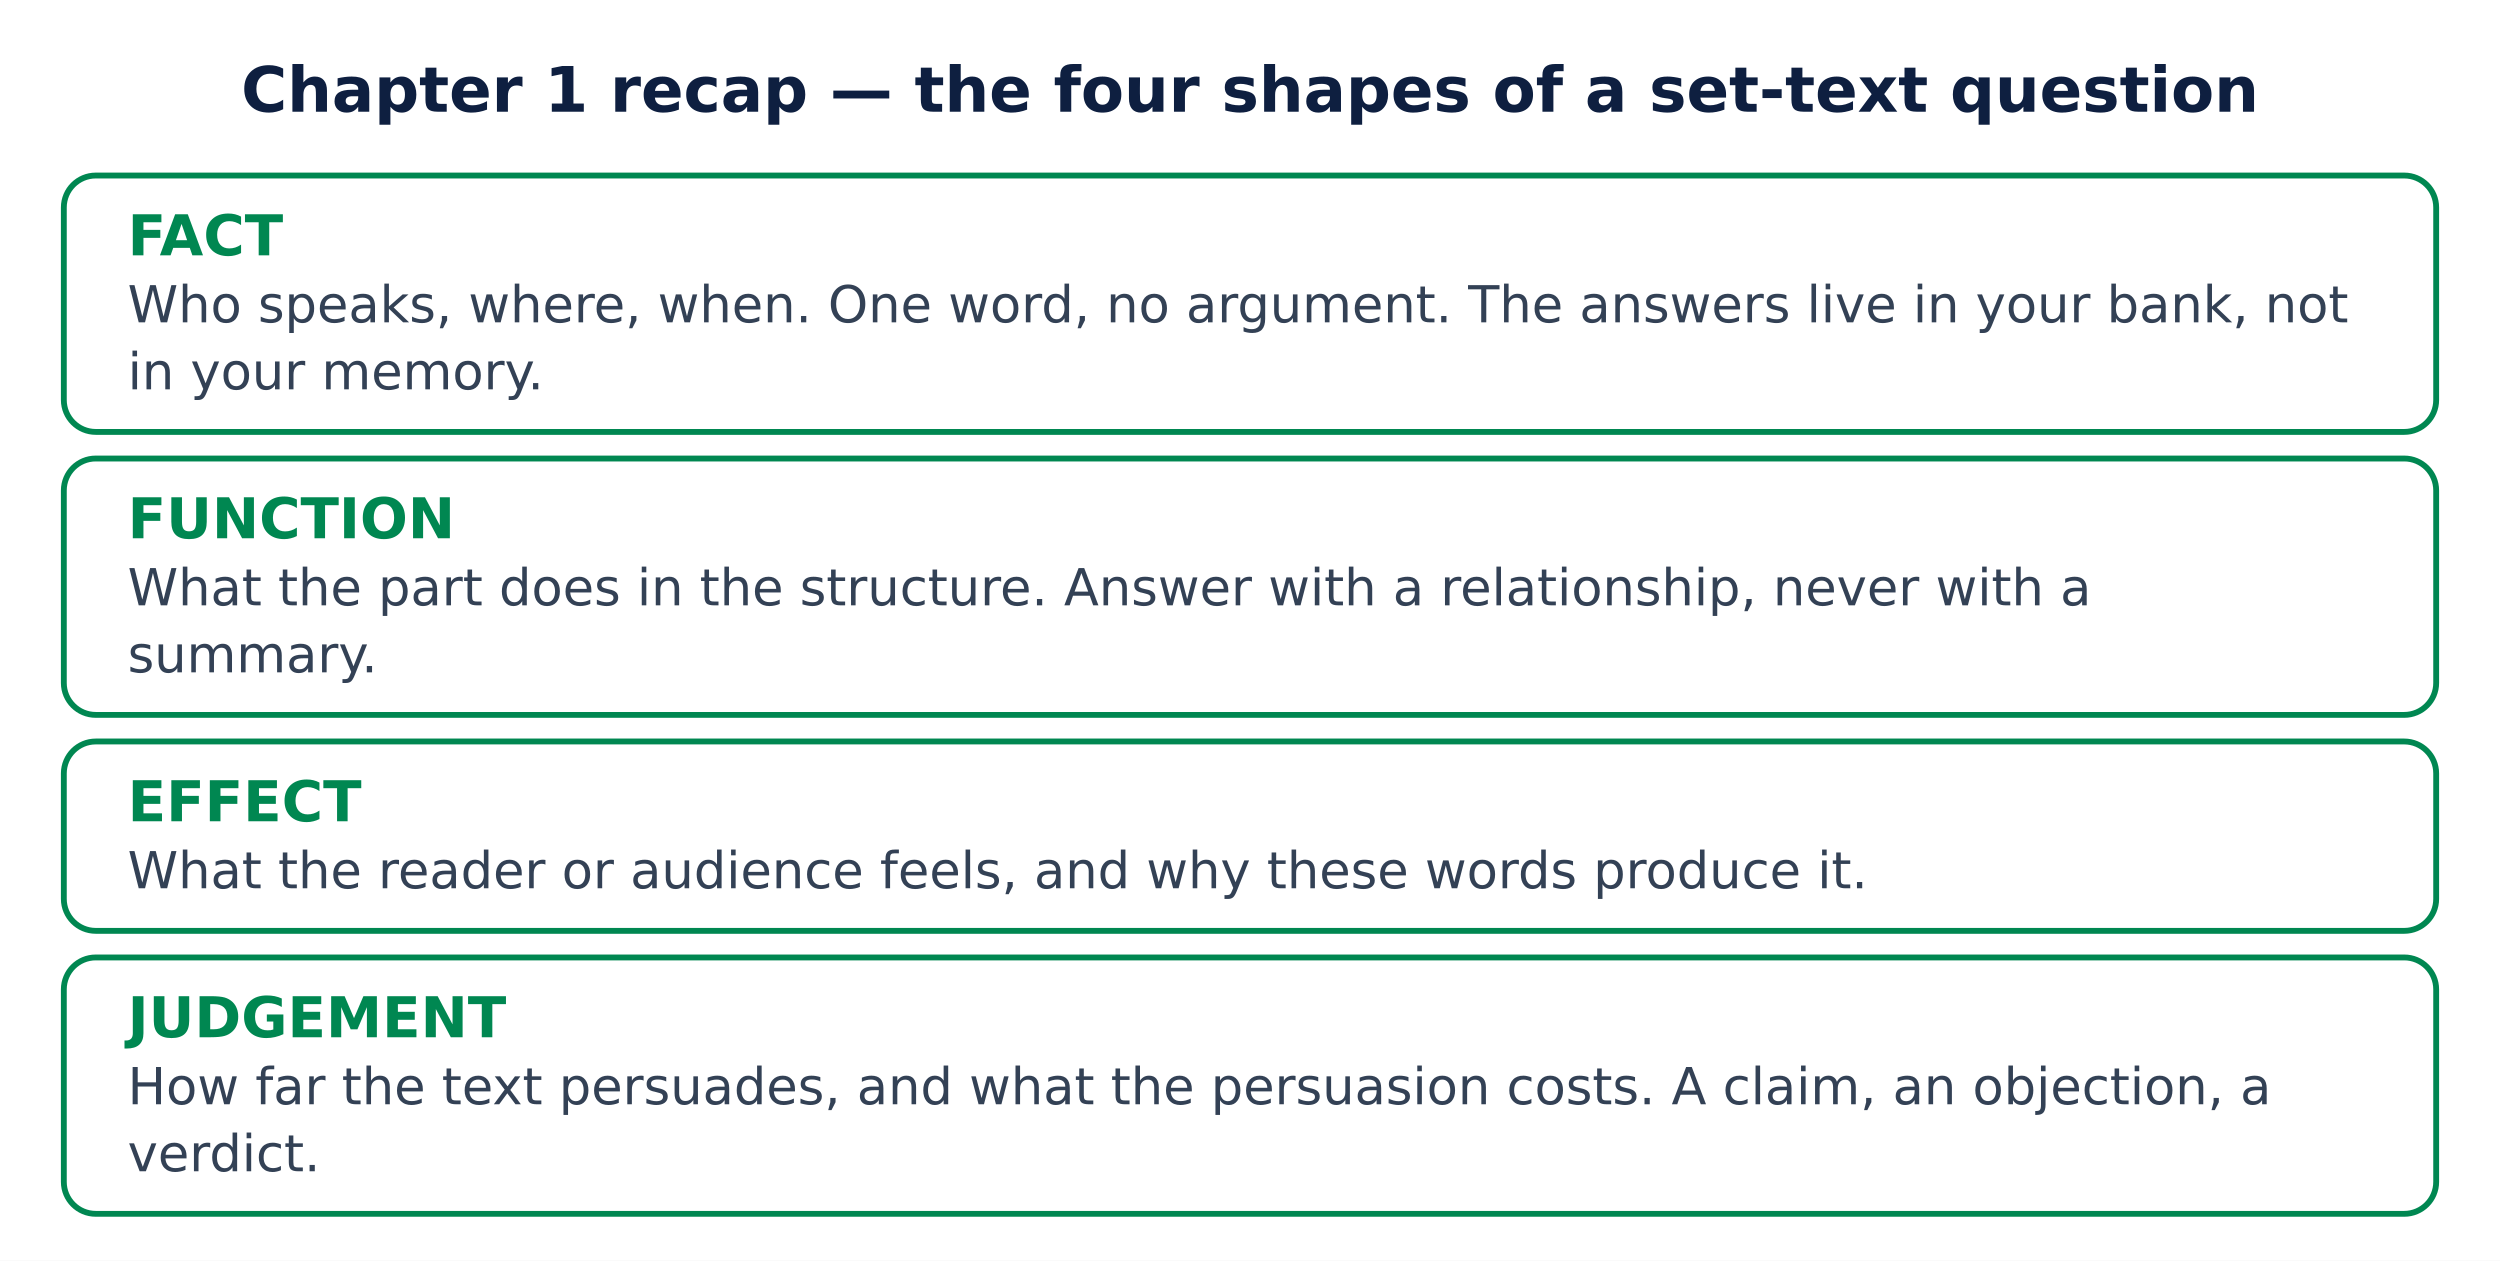
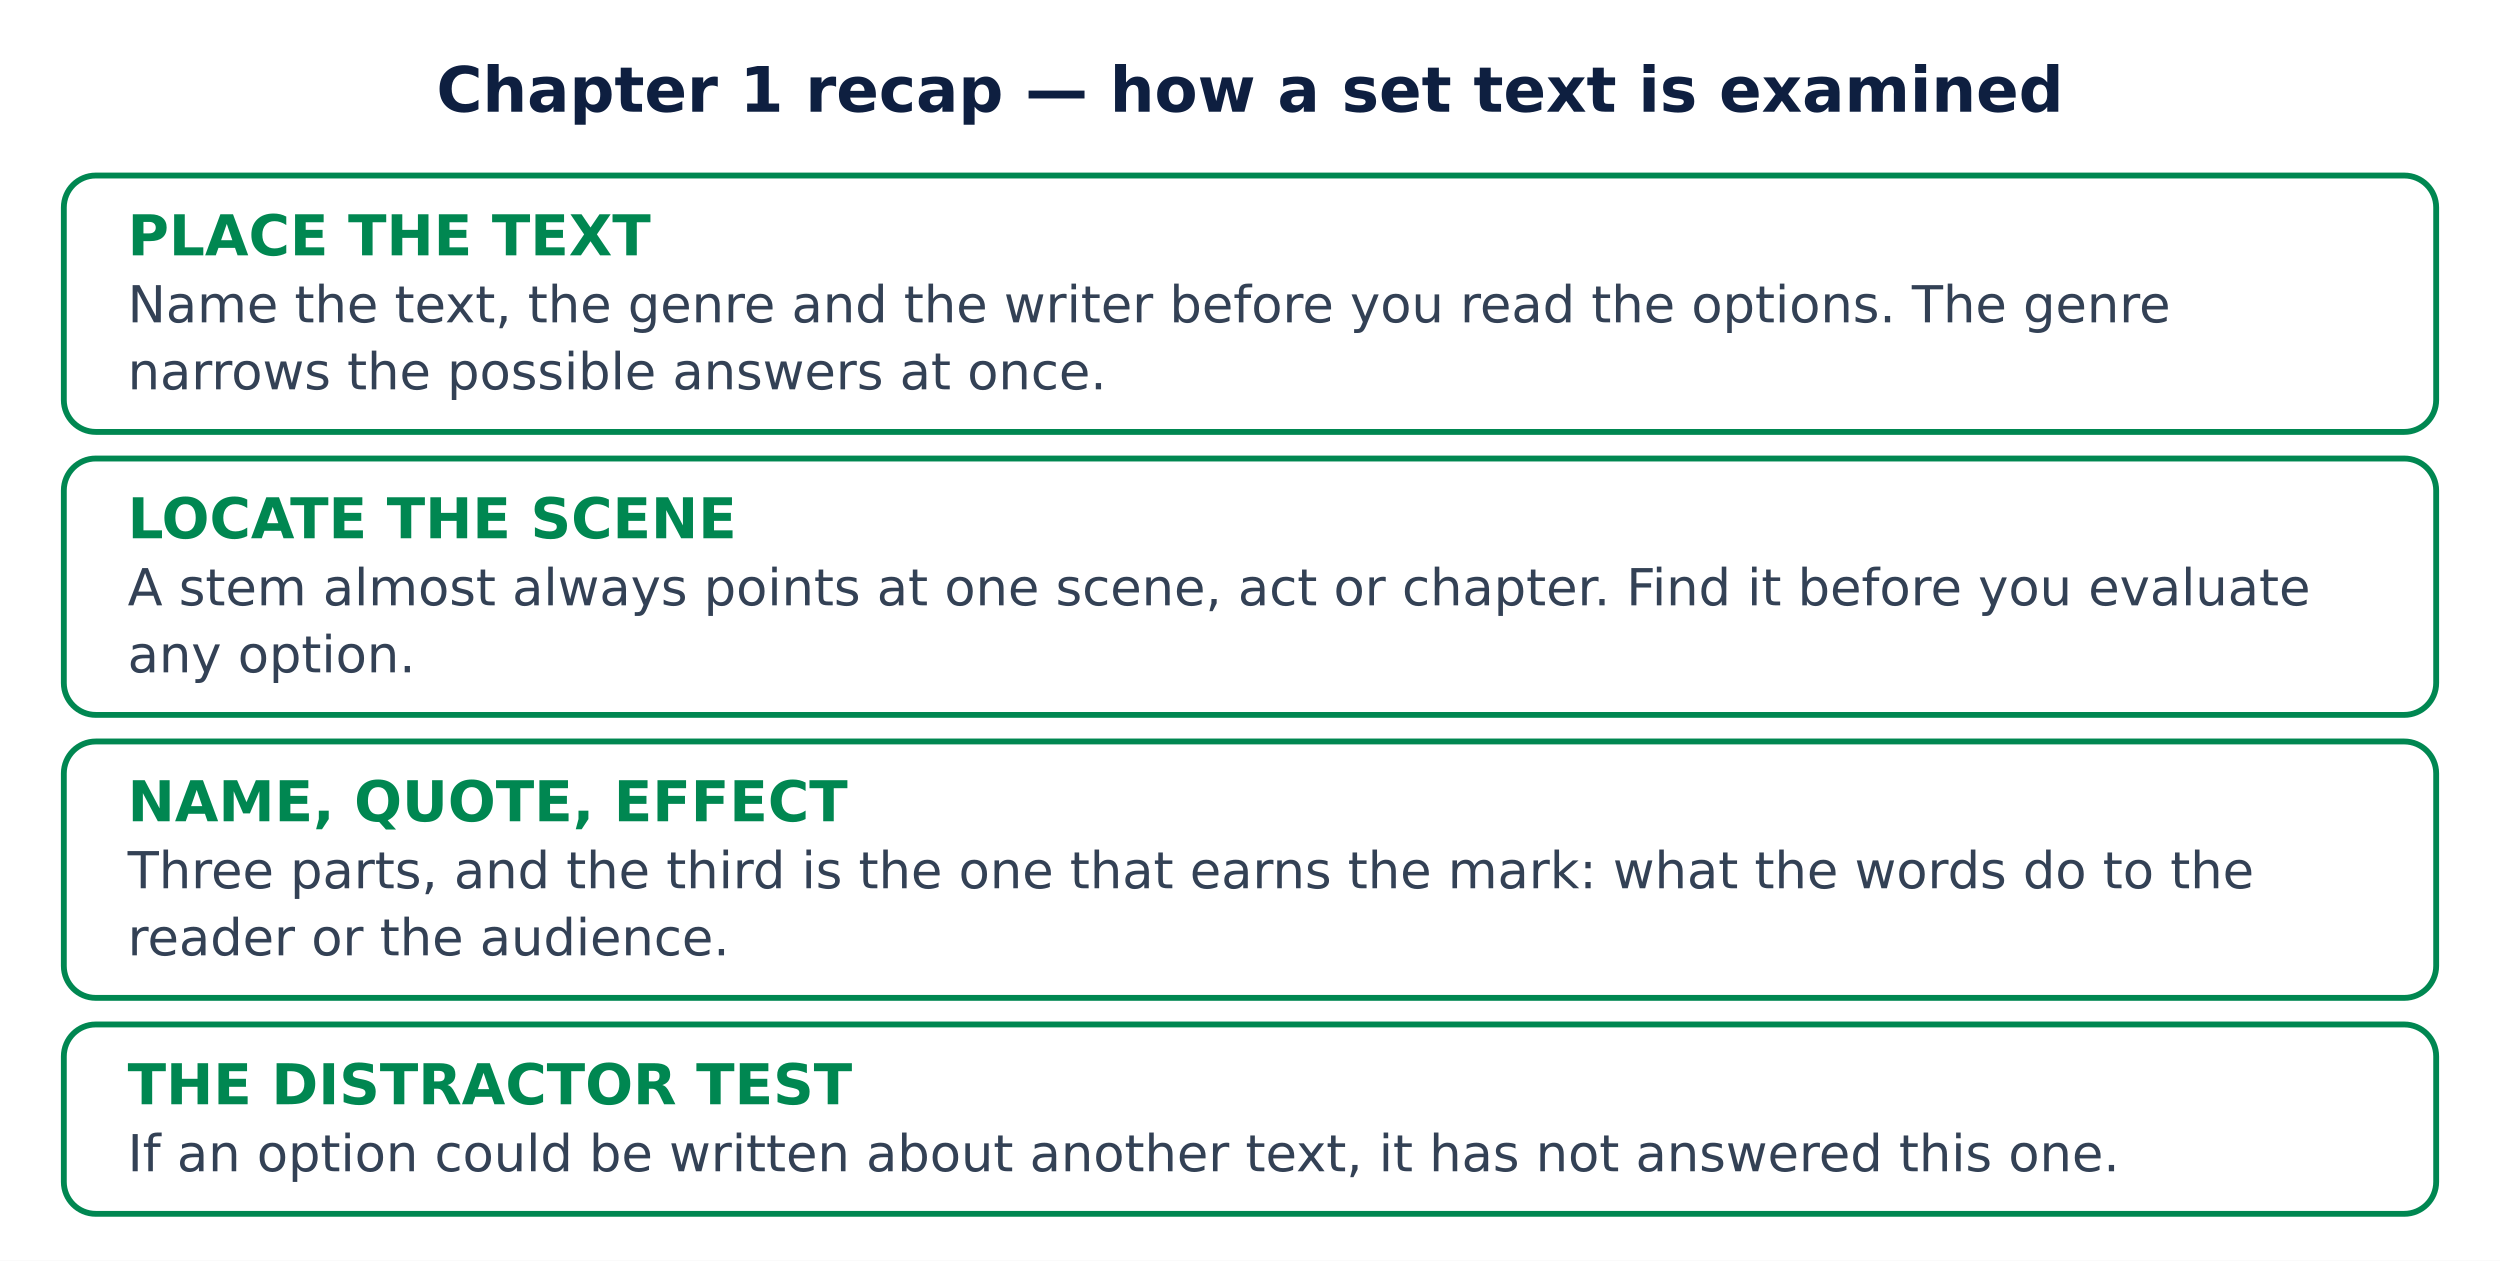
<svg xmlns="http://www.w3.org/2000/svg" viewBox="0 0 470 237" width="470" height="237">
  <defs>
    <marker id="ag" viewBox="0 0 10 10" refX="9" refY="5" markerWidth="7" markerHeight="7" orient="auto-start-reverse">
      <path d="M 0 1 L 10 5 L 0 9 z" fill="#008751" />
    </marker>
    <marker id="an" viewBox="0 0 10 10" refX="9" refY="5" markerWidth="7" markerHeight="7" orient="auto-start-reverse">
      <path d="M 0 1 L 10 5 L 0 9 z" fill="#0E1F40" />
    </marker>
    <marker id="aa" viewBox="0 0 10 10" refX="9" refY="5" markerWidth="7" markerHeight="7" orient="auto-start-reverse">
      <path d="M 0 1 L 10 5 L 0 9 z" fill="#D97706" />
    </marker>
    <marker id="ar" viewBox="0 0 10 10" refX="9" refY="5" markerWidth="7" markerHeight="7" orient="auto-start-reverse">
      <path d="M 0 1 L 10 5 L 0 9 z" fill="#DC2626" />
    </marker>
  </defs>
  <rect x="0" y="0" width="470" height="237" fill="#FFFFFF" />
-   <text x="235.0" y="21" font-family="DejaVu Sans" font-size="11.8" fill="#0E1F40" text-anchor="middle" font-weight="bold">Chapter 1 recap — the four shapes of a set-text question</text>
+   <text x="235.0" y="21" font-family="DejaVu Sans" font-size="11.8" fill="#0E1F40" text-anchor="middle" font-weight="bold">Chapter 1 recap — how a set text is examined</text>
  <rect x="12" y="33" width="446" height="48.2" rx="6" fill="#FFFFFF" stroke="#008751" stroke-width="1.1" />
-   <text x="24" y="48" font-family="DejaVu Sans" font-size="10.6" fill="#008751" text-anchor="start" font-weight="bold">FACT</text>
-   <text x="24" y="60.6" font-family="DejaVu Sans" font-size="9.6" fill="#334155" text-anchor="start" font-weight="normal">Who speaks, where, when. One word, no argument. The answers live in your bank, not</text>
-   <text x="24" y="73.2" font-family="DejaVu Sans" font-size="9.6" fill="#334155" text-anchor="start" font-weight="normal">in your memory.</text>
+   <text x="24" y="48" font-family="DejaVu Sans" font-size="10.6" fill="#008751" text-anchor="start" font-weight="bold">PLACE THE TEXT</text>
+   <text x="24" y="60.6" font-family="DejaVu Sans" font-size="9.6" fill="#334155" text-anchor="start" font-weight="normal">Name the text, the genre and the writer before you read the options. The genre</text>
+   <text x="24" y="73.2" font-family="DejaVu Sans" font-size="9.6" fill="#334155" text-anchor="start" font-weight="normal">narrows the possible answers at once.</text>
  <rect x="12" y="86.2" width="446" height="48.2" rx="6" fill="#FFFFFF" stroke="#008751" stroke-width="1.1" />
-   <text x="24" y="101.2" font-family="DejaVu Sans" font-size="10.6" fill="#008751" text-anchor="start" font-weight="bold">FUNCTION</text>
-   <text x="24" y="113.8" font-family="DejaVu Sans" font-size="9.6" fill="#334155" text-anchor="start" font-weight="normal">What the part does in the structure. Answer with a relationship, never with a</text>
-   <text x="24" y="126.4" font-family="DejaVu Sans" font-size="9.6" fill="#334155" text-anchor="start" font-weight="normal">summary.</text>
-   <rect x="12" y="139.4" width="446" height="35.6" rx="6" fill="#FFFFFF" stroke="#008751" stroke-width="1.1" />
-   <text x="24" y="154.4" font-family="DejaVu Sans" font-size="10.6" fill="#008751" text-anchor="start" font-weight="bold">EFFECT</text>
-   <text x="24" y="167.0" font-family="DejaVu Sans" font-size="9.6" fill="#334155" text-anchor="start" font-weight="normal">What the reader or audience feels, and why these words produce it.</text>
-   <rect x="12" y="180.0" width="446" height="48.2" rx="6" fill="#FFFFFF" stroke="#008751" stroke-width="1.1" />
-   <text x="24" y="195.0" font-family="DejaVu Sans" font-size="10.6" fill="#008751" text-anchor="start" font-weight="bold">JUDGEMENT</text>
-   <text x="24" y="207.6" font-family="DejaVu Sans" font-size="9.6" fill="#334155" text-anchor="start" font-weight="normal">How far the text persuades, and what the persuasion costs. A claim, an objection, a</text>
-   <text x="24" y="220.2" font-family="DejaVu Sans" font-size="9.6" fill="#334155" text-anchor="start" font-weight="normal">verdict.</text>
+   <text x="24" y="101.2" font-family="DejaVu Sans" font-size="10.6" fill="#008751" text-anchor="start" font-weight="bold">LOCATE THE SCENE</text>
+   <text x="24" y="113.8" font-family="DejaVu Sans" font-size="9.6" fill="#334155" text-anchor="start" font-weight="normal">A stem almost always points at one scene, act or chapter. Find it before you evaluate</text>
+   <text x="24" y="126.4" font-family="DejaVu Sans" font-size="9.6" fill="#334155" text-anchor="start" font-weight="normal">any option.</text>
+   <rect x="12" y="139.4" width="446" height="48.2" rx="6" fill="#FFFFFF" stroke="#008751" stroke-width="1.1" />
+   <text x="24" y="154.4" font-family="DejaVu Sans" font-size="10.6" fill="#008751" text-anchor="start" font-weight="bold">NAME, QUOTE, EFFECT</text>
+   <text x="24" y="167.0" font-family="DejaVu Sans" font-size="9.6" fill="#334155" text-anchor="start" font-weight="normal">Three parts, and the third is the one that earns the mark: what the words do to the</text>
+   <text x="24" y="179.6" font-family="DejaVu Sans" font-size="9.6" fill="#334155" text-anchor="start" font-weight="normal">reader or the audience.</text>
+   <rect x="12" y="192.6" width="446" height="35.6" rx="6" fill="#FFFFFF" stroke="#008751" stroke-width="1.1" />
+   <text x="24" y="207.6" font-family="DejaVu Sans" font-size="10.6" fill="#008751" text-anchor="start" font-weight="bold">THE DISTRACTOR TEST</text>
+   <text x="24" y="220.2" font-family="DejaVu Sans" font-size="9.6" fill="#334155" text-anchor="start" font-weight="normal">If an option could be written about another text, it has not answered this one.</text>
</svg>
